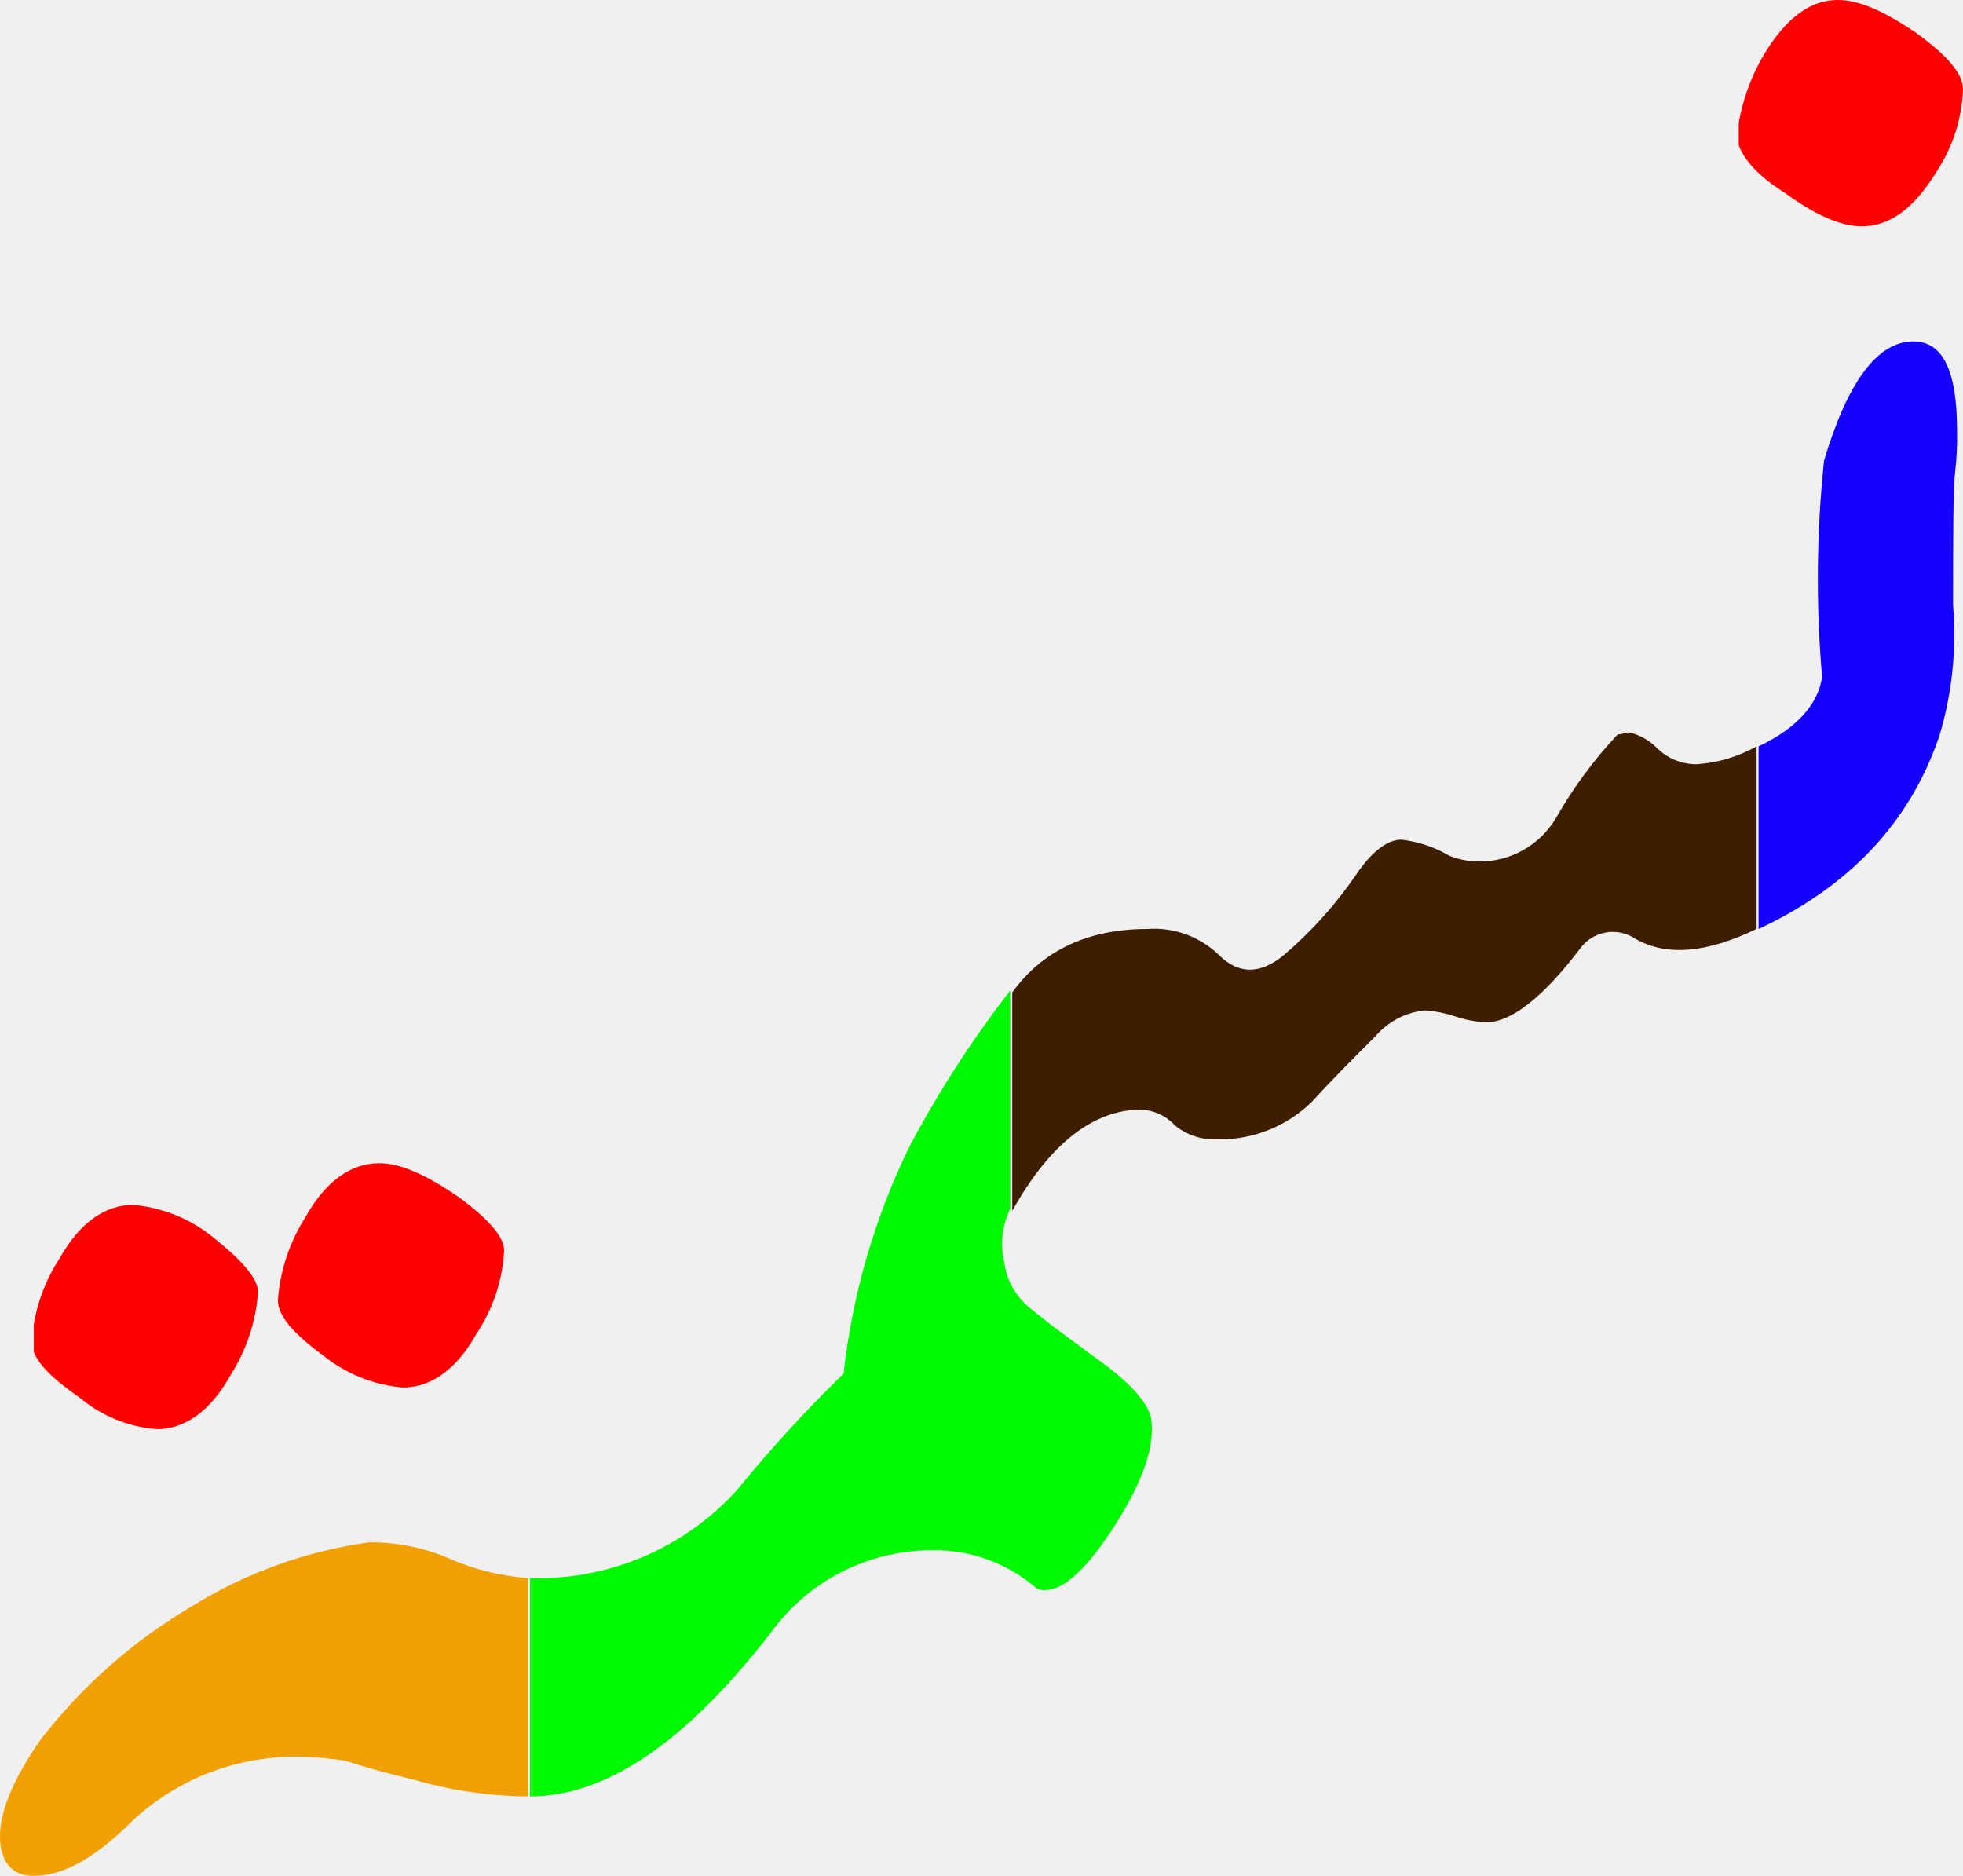
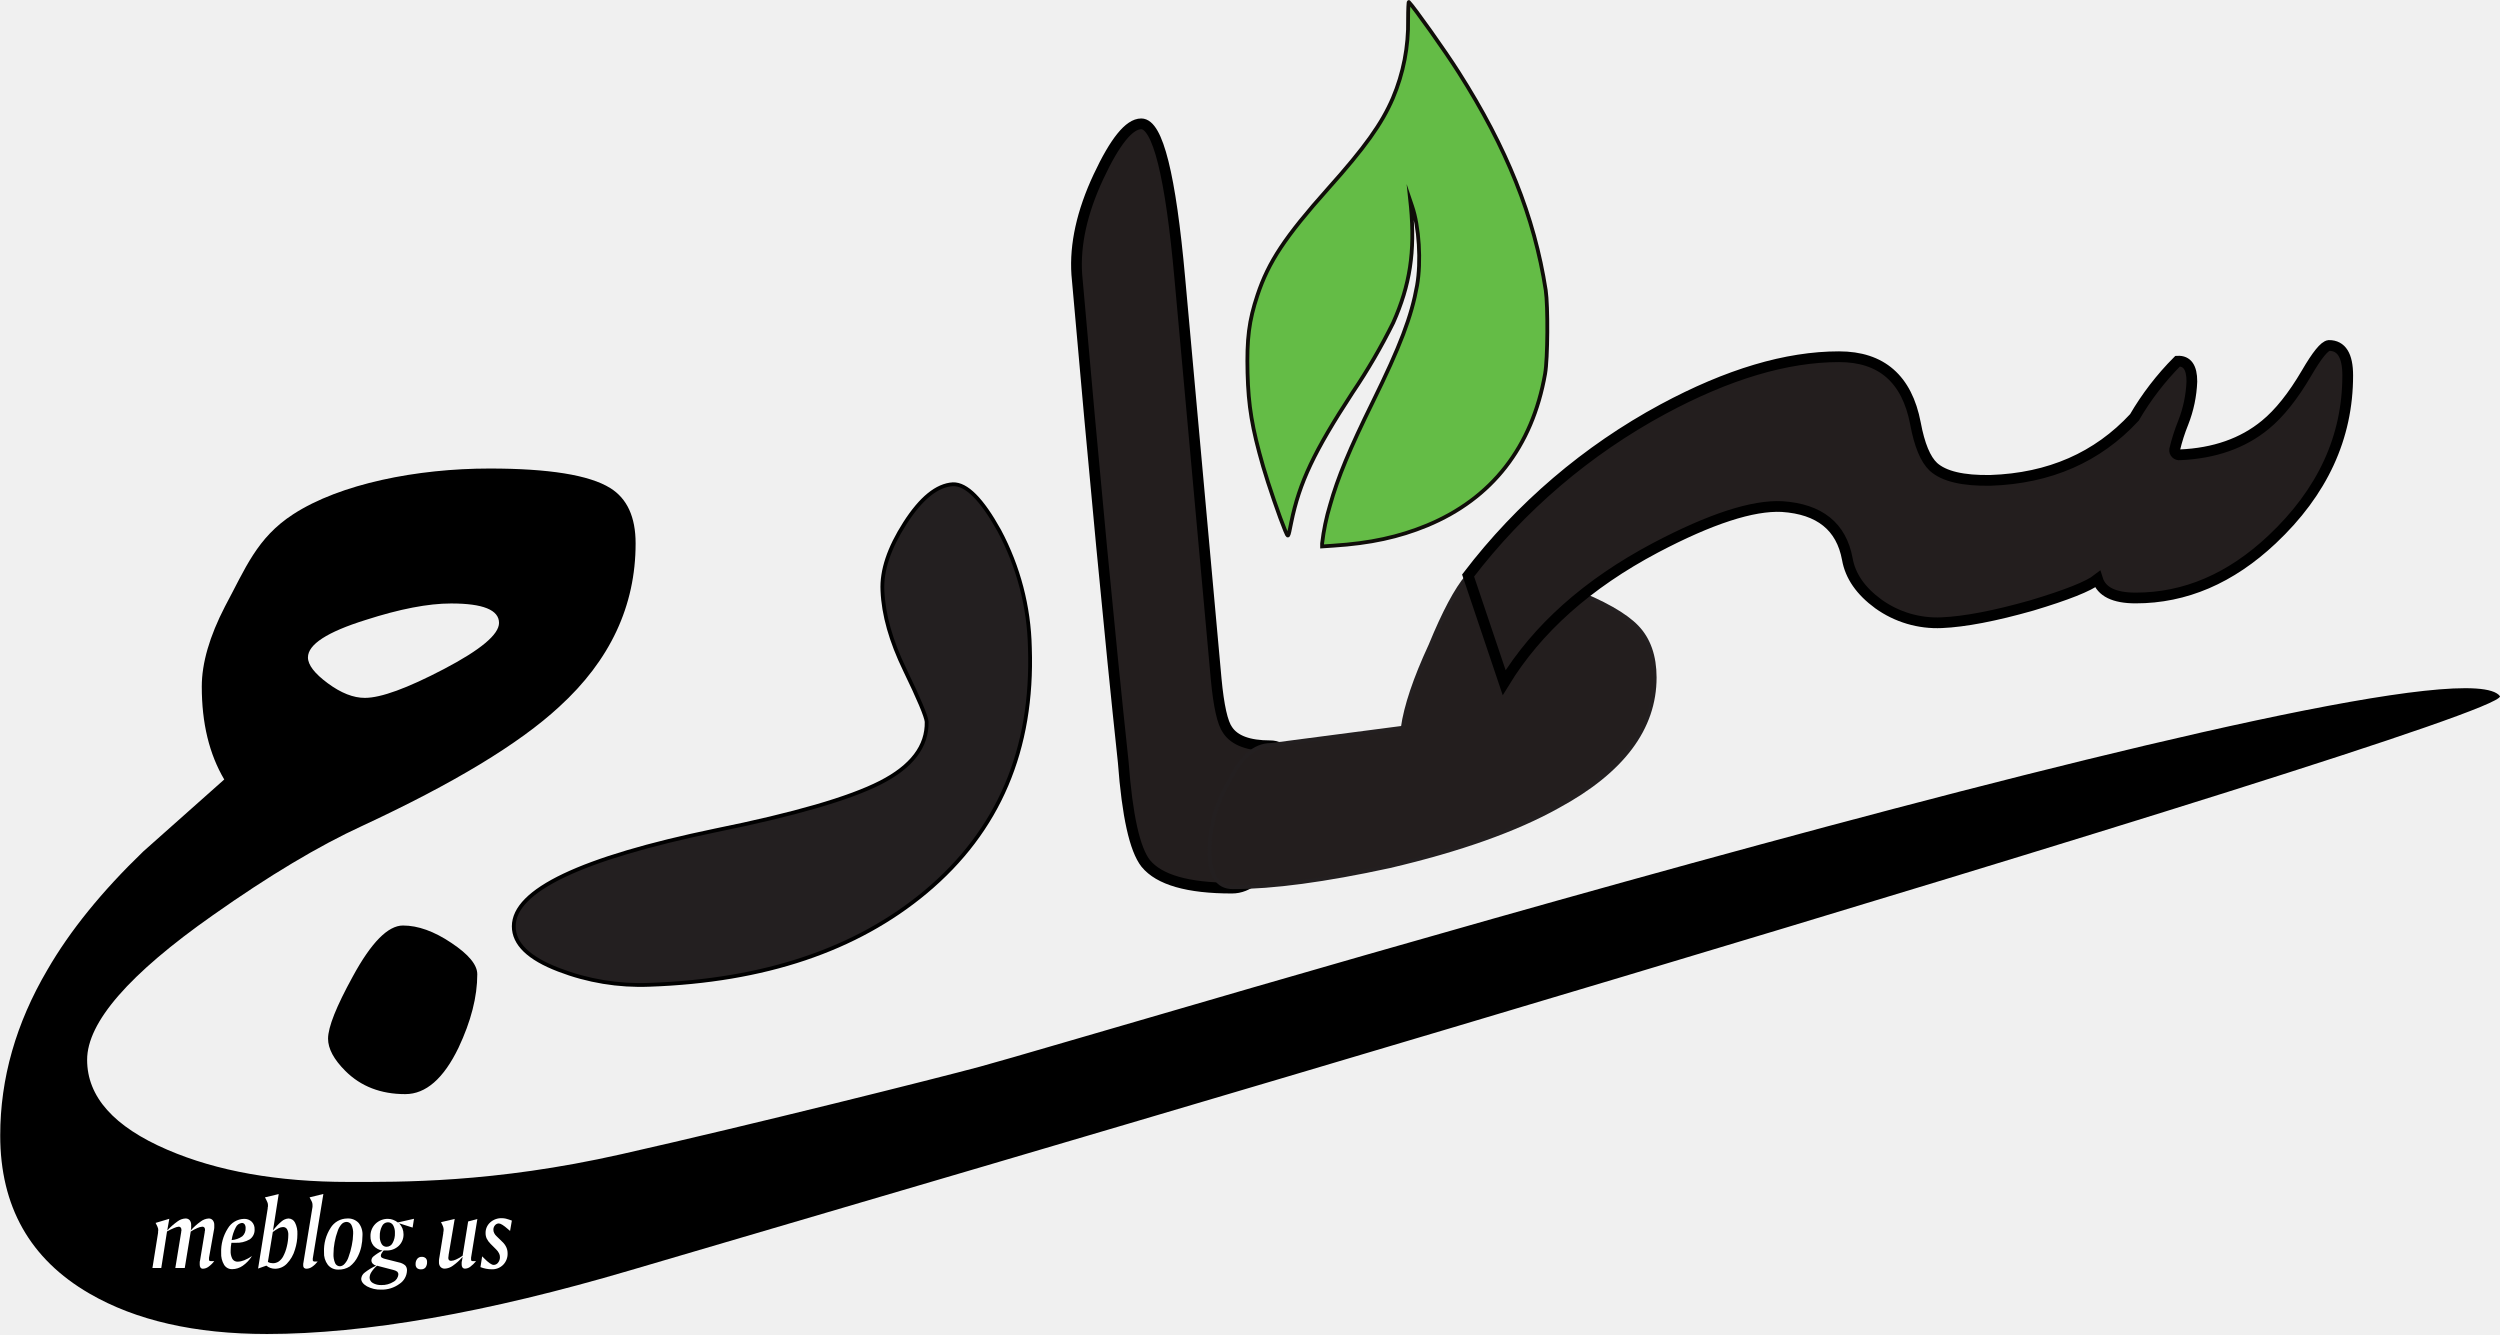
- <svg xmlns="http://www.w3.org/2000/svg" id="Layer_1" data-name="Layer 1" viewBox="0 0 118.68 113.4">
+ <svg xmlns="http://www.w3.org/2000/svg" id="Layer_1" data-name="Layer 1" viewBox="0 0 656.53 350.33" width="656.53" height="350.33">
  <defs>
-     <style>.cls-1{fill:none;}.cls-2{fill:#1400ff;}.cls-3{fill:#3f1e00;}.cls-4{fill:#00f900;}.cls-5{fill:#f0a000;}.cls-6{clip-path:url(#clip-path);}.cls-7{fill:red;}.cls-8{clip-path:url(#clip-path-2);}</style>
-     <clipPath id="clip-path" transform="translate(-407.64 -199.96)">
-       <rect class="cls-1" x="512.76" y="79.84" width="13.56" height="171.84" />
-     </clipPath>
-     <clipPath id="clip-path-2" transform="translate(-407.64 -199.96)">
-       <rect class="cls-1" x="409.68" y="152.56" width="28.44" height="171.84" />
-     </clipPath>
+     <style>.cls-1{fill:#64bc46;stroke:#100d09;}.cls-1,.cls-2,.cls-3,.cls-4{stroke-miterlimit:10;}.cls-2{fill:#231e1e;stroke:#231f20;}.cls-3{fill:none;stroke-width:2.82px;}.cls-3,.cls-4{stroke:#000;}.cls-4{fill:#231f20;}.cls-5{fill:#fff;}</style>
  </defs>
-   <path class="cls-2" d="M525.84,228.52c-.12,1.08-.12,3.72-.12,8.04a21.266,21.266,0,0,1-.84,7.92c-1.8,5.28-5.52,9.12-10.92,11.64V245.08c2.28-1.08,3.6-2.52,3.84-4.2a68.411,68.411,0,0,1,.12-13.08q2.16-7.2,5.4-7.2c1.8,0,2.64,1.8,2.64,5.4a17.724,17.724,0,0,1-.12,2.52" transform="translate(-407.64 -199.96)" />
-   <path class="cls-3" d="M501.72,249.4a26.582,26.582,0,0,1,3.72-5.04c.24,0,.48-.12.72-.12a3.513,3.513,0,0,1,1.68.96,3.351,3.351,0,0,0,2.4.96,8.491,8.491,0,0,0,3.6-1.08v11.04c-3,1.44-5.4,1.68-7.32.6a2.438,2.438,0,0,0-3.36.6c-2.28,3-4.2,4.44-5.64,4.44a6.596,6.596,0,0,1-1.92-.36,7.628,7.628,0,0,0-1.8-.36,4.552,4.552,0,0,0-3,1.56c-1.32,1.32-2.64,2.64-3.84,3.96a7.967,7.967,0,0,1-5.76,2.28,3.766,3.766,0,0,1-2.52-.84,2.958,2.958,0,0,0-2.04-.96c-2.88,0-5.52,2.04-7.8,6.12v-13.2c1.8-2.52,4.56-3.84,8.16-3.84a5.625,5.625,0,0,1,4.32,1.56q1.8,1.8,3.96,0a24.713,24.713,0,0,0,4.32-4.8c.96-1.44,1.92-2.16,2.76-2.16a7.255,7.255,0,0,1,2.88.96,4.815,4.815,0,0,0,1.8.36,5.363,5.363,0,0,0,4.68-2.64" transform="translate(-407.64 -199.96)" />
-   <path class="cls-4" d="M477.24,285.76c.24,1.56-.48,3.72-2.16,6.36s-3.12,3.96-4.2,3.96a.899.899,0,0,1-.6-.12,9.331,9.331,0,0,0-6.24-2.28,12.009,12.009,0,0,0-9.84,5.04c-5.04,6.48-9.84,9.84-14.52,9.84v-13.2a16.218,16.218,0,0,0,12.48-5.28,83.688,83.688,0,0,1,6.48-7.08,41.854,41.854,0,0,1,3.96-13.68,64.853,64.853,0,0,1,6.12-9.48v13.2a4.813,4.813,0,0,0-.36,3.24,4.24,4.24,0,0,0,1.56,2.76c1.44,1.2,3,2.28,4.44,3.36,1.8,1.32,2.76,2.52,2.88,3.36" transform="translate(-407.64 -199.96)" />
-   <path class="cls-5" d="M428.52,306.4a21.424,21.424,0,0,0-2.76-.24A14.459,14.459,0,0,0,415.68,310c-2.28,2.28-4.2,3.36-6,3.36-1.32,0-2.04-.84-2.04-2.4s.84-3.48,2.4-5.76a32.267,32.267,0,0,1,9.24-8.16,27.502,27.502,0,0,1,10.68-3.84,11.972,11.972,0,0,1,4.8.96,14.337,14.337,0,0,0,4.8,1.2v13.2a25.256,25.256,0,0,1-6.72-.96c-1.44-.36-2.88-.72-4.32-1.2" transform="translate(-407.64 -199.96)" />
-   <g class="cls-6">
-     <path class="cls-7" d="M518.76,199.96c1.32,0,2.88.72,4.8,2.04,1.8,1.32,2.76,2.4,2.76,3.36a9.729,9.729,0,0,1-1.56,4.92c-1.32,2.16-2.76,3.36-4.56,3.36-1.32,0-2.88-.72-4.68-2.04-1.92-1.2-2.76-2.4-2.88-3.36a12.399,12.399,0,0,1,1.68-5.04c1.32-2.16,2.76-3.24,4.44-3.24" transform="translate(-407.64 -199.96)" />
-   </g>
-   <g class="cls-8">
-     <path class="cls-7" d="M430.56,270.28c1.32,0,2.88.72,4.8,2.04,1.8,1.32,2.76,2.4,2.76,3.24a10.033,10.033,0,0,1-1.68,5.04c-1.2,2.16-2.76,3.24-4.44,3.24a8.876,8.876,0,0,1-4.8-1.92c-1.8-1.32-2.76-2.4-2.76-3.36a10.811,10.811,0,0,1,1.68-5.04c1.2-2.16,2.76-3.24,4.44-3.24m-14.88,2.52a8.876,8.876,0,0,1,4.8,1.92c1.8,1.44,2.76,2.52,2.76,3.36a10.81,10.81,0,0,1-1.68,5.04c-1.2,2.16-2.76,3.24-4.44,3.24a8.25,8.25,0,0,1-4.68-1.92c-1.92-1.32-2.88-2.4-2.88-3.36a10.408,10.408,0,0,1,1.68-5.04c1.2-2.16,2.76-3.24,4.44-3.24" transform="translate(-407.64 -199.96)" />
-   </g>
+   <path class="cls-1 svg-elem-1" d="M963.24,324.29a50.57,50.57,0,0,1-4,20.64c-2.86,6.66-7.29,12.91-17,23.75-11.3,12.67-15.66,19.25-18.56,28-2.22,6.64-2.83,11.47-2.6,20.45.23,8.67,1.18,14.39,4.09,24.5,1.32,4.6,4.45,13.67,5.77,16.8.85,2,.77,2.17,1.62-2.09,2.13-10.46,6-18.63,16.1-34.1a157.79,157.79,0,0,0,10.66-18.31c4.42-9.88,5.77-18.69,4.66-30.5l-.16-1.53.47,1.39c1.85,5.36,2.41,14.58,1.31,20.83-1.45,8.14-4.45,16-11.61,30.56-6.12,12.44-9.21,19.89-11.24,27.12a57.88,57.88,0,0,0-2.09,10.08v.77l2.94-.2c9.68-.62,17.19-2.25,24.62-5.31,17-7.05,27.61-20.57,31-39.82.71-4,.79-17.75.17-21.94-3-19.39-10.26-37.44-22.85-57.21-3.55-5.61-11.81-17.22-13.1-18.48C963.35,319.52,963.24,321.52,963.24,324.29Z" transform="translate(-593.46 -319.15)" />
+   <path class="cls-2 svg-elem-2" d="M927,515h0q5.72,0,5.71,9.64a39.32,39.32,0,0,1-4.53,18.1q-4.71,9.64-11.21,9.64-17.32,0-22.63-6.49-4.33-5.52-5.9-26.57-5.31-49.59-12.2-128.1-.79-11.81,5.7-25.68t11.22-13.87q6.49,0,10.13,40.54t9.55,105.27q1,10.63,3,13.38Q918.58,515,927,515Z" transform="translate(-593.46 -319.15)" />
+   <path class="cls-3 svg-elem-3" d="M927,515h0q5.72,0,5.71,9.64a39.32,39.32,0,0,1-4.53,18.1q-4.71,9.64-11.21,9.64-17.32,0-22.63-6.49-4.33-5.52-5.9-26.57-5.31-49.59-12.2-128.1-.79-11.81,5.7-25.68t11.22-13.87q6.49,0,10.13,40.54t9.55,105.27q1,10.63,3,13.38Q918.58,515,927,515Z" transform="translate(-593.46 -319.15)" />
+   <path d="M1028,497.05h0q0,20.07-25.38,33.84-16.53,9.25-44.28,15.74-25.38,5.52-41.12,5.51-6.11,0-6.11-9.64A34.75,34.75,0,0,1,916,524.79q4.71-10,11.21-10l34.63-4.53q1.18-8.46,7.28-21.64,5.33-13,9.65-18.11l27.35,3.55q12.58,4.91,17.22,9.74T1028,497.05Z" transform="translate(-593.46 -319.15)" class="svg-elem-4" />
+   <path class="cls-2 svg-elem-5" d="M1028,497.05h0q0,20.07-25.38,33.84-16.53,9.25-44.28,15.74-25.38,5.52-41.12,5.51-6.11,0-6.11-9.64A34.75,34.75,0,0,1,916,524.79q4.71-10,11.21-10l34.63-4.53q1.18-8.46,7.28-21.64,5.33-13,9.65-18.11l27.35,3.55q12.58,4.91,17.22,9.74T1028,497.05Z" transform="translate(-593.46 -319.15)" />
+   <path class="cls-2 svg-elem-6" d="M1210,417.75h0q0,24.39-19.88,43.09-16.32,15.35-35.81,15.35-8.46,0-10-4.92-3.52,2.76-17.31,6.89-14.57,4.13-23.61,4.52a26.44,26.44,0,0,1-16.63-4.92q-7-5.11-8.17-11.8-2.35-12.79-17.12-13.78-11.61-.58-33.25,10.82-26.76,14.17-39.75,35.42L979,470.29a160,160,0,0,1,51.17-43.69q25.57-13.77,46.24-13.77,16.72,0,20.07,17.51,1.57,8.46,4.72,11.41,4.14,3.74,15,3.55,23.22-.8,37.78-16.53A73.13,73.13,0,0,1,1165.33,414q3.74-.19,3.74,5.31a32.84,32.84,0,0,1-2.26,10.82,48,48,0,0,0-2.26,7.09,1.21,1.21,0,0,0,1.37,1.37q13.59-.59,22.43-7.87,5.52-4.51,10.83-13.57,4.13-7.1,5.9-7.28Q1210,409.88,1210,417.75Z" transform="translate(-593.46 -319.15)" />
+   <path class="cls-3 svg-elem-7" d="M1210,417.75h0q0,24.39-19.88,43.09-16.32,15.35-35.81,15.35-8.46,0-10-4.92-3.52,2.76-17.31,6.89-14.57,4.13-23.61,4.52a26.44,26.44,0,0,1-16.63-4.92q-7-5.11-8.17-11.8-2.35-12.79-17.12-13.78-11.61-.58-33.25,10.82-26.76,14.17-39.75,35.42L979,470.29a160,160,0,0,1,51.17-43.69q25.57-13.77,46.24-13.77,16.72,0,20.07,17.51,1.57,8.46,4.72,11.41,4.14,3.74,15,3.55,23.22-.8,37.78-16.53A73.13,73.13,0,0,1,1165.33,414q3.74-.19,3.74,5.31a32.84,32.84,0,0,1-2.26,10.82,48,48,0,0,0-2.26,7.09,1.21,1.21,0,0,0,1.37,1.37q13.59-.59,22.43-7.87,5.52-4.51,10.83-13.57,4.13-7.1,5.9-7.28Q1210,409.88,1210,417.75Z" transform="translate(-593.46 -319.15)" />
+   <path class="cls-4 svg-elem-8" d="M863.92,489.22h0q1.38,40.14-27.35,64.15Q809.23,576.2,764,577.77a59.42,59.42,0,0,1-23.81-3.94q-11.8-4.51-11.81-11.41,0-14.17,52.93-25.19,31.1-6.3,43.4-12.59t12.1-15.94q-.19-2.18-5.71-13.58t-5.9-20.86q-.4-7.87,5.9-17.71t12.59-10.23q5.33-.19,12.2,12.2A68.28,68.28,0,0,1,863.92,489.22Z" transform="translate(-593.46 -319.15)" />
+   <path d="M724.51,482.74h0q0-5.12-12.6-5.11-9,0-22.43,4.33-15.15,4.73-15.15,9.84,0,2.94,5.22,6.79t9.74,3.83q6.29,0,20.75-7.57T724.51,482.74ZM718.8,575h0q0,8.85-4.92,19.28-5.89,12.2-14,12.2-9.64,0-15.74-6.1-4.53-4.53-4.53-8.46,0-4.53,6.5-16.34,7.27-13.38,13.18-13.38T712,566.77Q718.81,571.3,718.8,575ZM1250,502c0,7.35-452.07,139.2-491,150.74q-56.67,16.72-95.43,16.73-28.34,0-46.64-10.63-23.42-13.58-23.41-41.52,0-22.43,12.39-43.49,8.86-15.35,25.19-31.09l21.25-18.89q-5.91-10-5.9-24.4,0-9.24,6.1-21.05c5.38-10,8.34-18,17.92-24.21,12.33-8,32.52-12,51.54-12q23.41,0,31.68,5.11,6.69,4.14,6.69,14.56,0,24.6-20.07,42.9-15.75,14.57-51.75,31.29-17.13,7.88-39.16,23.42-33.06,23.22-33.06,38,0,14.55,21.05,23.61Q657,629.54,685,629.54c13.51,0,37.89.34,71.62-7.28,34.32-7.75,83.12-20,94.22-23C877.43,592.16,1236.63,483.48,1250,502Z" transform="translate(-593.46 -319.15)" class="svg-elem-9" />
+   <path class="cls-5 svg-elem-10" d="M637.92,639.22l-.54,3.06a17.4,17.4,0,0,1,2.75-2.41,3.73,3.73,0,0,1,2-.73,1.41,1.41,0,0,1,1.15.45,2,2,0,0,1,.38,1.36,3.52,3.52,0,0,1,0,.56q0,.36-.12.78a15.51,15.51,0,0,1,2.64-2.37,3.85,3.85,0,0,1,2.09-.78,1.34,1.34,0,0,1,1.07.47,1.88,1.88,0,0,1,.39,1.26c0,.22,0,.44,0,.68s-.06.48-.11.73l-1.27,7.18s0,.13,0,.24a1.61,1.61,0,0,0,0,.25.35.35,0,0,0,.12.31,1.42,1.42,0,0,0,.62.08h.63a7,7,0,0,1-1.53,1.49,2.53,2.53,0,0,1-1.42.5.77.77,0,0,1-.64-.27,1.34,1.34,0,0,1-.22-.82,4.71,4.71,0,0,1,0-.48c0-.19,0-.4.09-.62l1.23-7.45c0-.17,0-.29.07-.38a1.85,1.85,0,0,0,0-.23.87.87,0,0,0-.18-.58.66.66,0,0,0-.51-.21,3.73,3.73,0,0,0-1.28.34,12.36,12.36,0,0,0-1.78.94l-1.57,9.58H639.5l1.55-9.47c0-.13,0-.25.05-.35s0-.17,0-.23a.85.85,0,0,0-.19-.59.61.61,0,0,0-.51-.22,3.84,3.84,0,0,0-1.2.34,15.27,15.27,0,0,0-1.88.92l-1.51,9.6h-2.32l1.48-9.24c0-.06,0-.15,0-.29a1.89,1.89,0,0,0,0-.88,3.89,3.89,0,0,0-.22-.59l-.43-.85Z" transform="translate(-593.46 -319.15)" />
+   <path class="cls-5 svg-elem-11" d="M659.63,649a8.77,8.77,0,0,1-2.44,2.57,4.94,4.94,0,0,1-2.75.88,2.41,2.41,0,0,1-2.12-1.13,5.55,5.55,0,0,1-.78-3.16,11.12,11.12,0,0,1,1.73-6.38,5.08,5.08,0,0,1,4.3-2.54,2.76,2.76,0,0,1,2,.75,2.65,2.65,0,0,1,.75,2,3,3,0,0,1-1.29,2.64,6.73,6.73,0,0,1-3.8.89h-1c-.06.37-.11.72-.15,1.06s-.05.66-.05,1a4.09,4.09,0,0,0,.46,2.18,1.54,1.54,0,0,0,1.39.72,5,5,0,0,0,1.72-.37A10.23,10.23,0,0,0,659.63,649Zm-5.33-4.19a5.49,5.49,0,0,0,2.8-1,2.68,2.68,0,0,0,.86-2.15,1.62,1.62,0,0,0-.26-1,.87.87,0,0,0-.72-.35,2,2,0,0,0-1.6,1.16A10.12,10.12,0,0,0,654.3,644.77Z" transform="translate(-593.46 -319.15)" />
+   <path class="cls-5 svg-elem-12" d="M666.65,632.73l-1.5,9.57a13.8,13.8,0,0,1,2.26-2.4,3.06,3.06,0,0,1,1.81-.76,1.93,1.93,0,0,1,1.72,1.1,6.08,6.08,0,0,1,.62,3,13,13,0,0,1-.16,2.07,13.94,13.94,0,0,1-.48,2,8.76,8.76,0,0,1-2.14,3.71,4.3,4.3,0,0,1-3.06,1.32,3.81,3.81,0,0,1-1.22-.2,3.52,3.52,0,0,1-1.09-.62l-2.17.77,2.52-15.76c0-.19,0-.37.07-.54a3.47,3.47,0,0,0,0-.43,2,2,0,0,0-.15-.68,12,12,0,0,0-.64-1.29Zm-2.84,17.82a2.53,2.53,0,0,0,.64.26,3.08,3.08,0,0,0,.68.08,2.72,2.72,0,0,0,1.5-.44,3.85,3.85,0,0,0,1.16-1.29,10.39,10.39,0,0,0,1-2.68,12.68,12.68,0,0,0,.38-3,2.78,2.78,0,0,0-.36-1.57,1.19,1.19,0,0,0-1.07-.52,2.61,2.61,0,0,0-1.1.3,11.07,11.07,0,0,0-1.54,1Z" transform="translate(-593.46 -319.15)" />
+   <path class="cls-5 svg-elem-13" d="M678.38,632.7l-2.78,16.94c0,.15,0,.25,0,.31a1,1,0,0,0,0,.16.27.27,0,0,0,.15.25.7.7,0,0,0,.39.09h.74a6.57,6.57,0,0,1-1.48,1.4,2.65,2.65,0,0,1-1.42.48.94.94,0,0,1-.67-.21.82.82,0,0,1-.22-.63,1.9,1.9,0,0,1,0-.31c0-.13,0-.27.05-.43l2.31-14.18a2.94,2.94,0,0,0,.08-.49,3.37,3.37,0,0,0,0-.44,2.17,2.17,0,0,0-.07-.59,1.84,1.84,0,0,0-.21-.51l-.49-.95Z" transform="translate(-593.46 -319.15)" />
+   <path class="cls-5 svg-elem-14" d="M684.65,639.14a3.76,3.76,0,0,1,3,1.18,4.87,4.87,0,0,1,1,3.35,13.78,13.78,0,0,1-.31,2.87,10.71,10.71,0,0,1-.87,2.49,7.35,7.35,0,0,1-2.18,2.72,5.21,5.21,0,0,1-3,.81,3.37,3.37,0,0,1-2.74-1.26,5.05,5.05,0,0,1-1-3.32,10.88,10.88,0,0,1,1.72-6.36A5.17,5.17,0,0,1,684.65,639.14Zm1.55,4a4.77,4.77,0,0,0-.45-2.31,1.44,1.44,0,0,0-1.31-.79,1.82,1.82,0,0,0-1.29.61,4.91,4.91,0,0,0-1,1.75,16.67,16.67,0,0,0-.82,3,16.31,16.31,0,0,0-.29,3,5.49,5.49,0,0,0,.43,2.48,1.39,1.39,0,0,0,1.29.81A1.8,1.8,0,0,0,684,651a4.79,4.79,0,0,0,1-1.77,19.33,19.33,0,0,0,.84-3A16.1,16.1,0,0,0,686.2,643.15Z" transform="translate(-593.46 -319.15)" />
+   <path class="cls-5 svg-elem-15" d="M702.18,639.22l-.36,2.31-3.54-1.13a4.48,4.48,0,0,1,.87,1.36,4.23,4.23,0,0,1,.28,1.52,4.07,4.07,0,0,1-1.26,3.05,4.46,4.46,0,0,1-3.23,1.21h-.29l-.44,0a4.92,4.92,0,0,0-.55.77,1.28,1.28,0,0,0-.19.59.61.61,0,0,0,.25.52,3.44,3.44,0,0,0,1.08.39l3.36.85a3.69,3.69,0,0,1,1.7.78,1.83,1.83,0,0,1,.48,1.36,4.35,4.35,0,0,1-2,3.53,7.74,7.74,0,0,1-4.81,1.49,7.39,7.39,0,0,1-3.7-.86c-1-.58-1.51-1.25-1.51-2a2.23,2.23,0,0,1,.91-1.61,14.51,14.51,0,0,1,3-1.82,2,2,0,0,1-.92-.56,1.28,1.28,0,0,1-.31-.84,1.41,1.41,0,0,1,.49-1,13.25,13.25,0,0,1,2.43-1.57,3.83,3.83,0,0,1-2.34-1.25,3.72,3.72,0,0,1-.83-2.49,4.45,4.45,0,0,1,1.31-3.28,4.57,4.57,0,0,1,3.34-1.3,3.62,3.62,0,0,1,1.28.24,4.94,4.94,0,0,1,1.26.7Zm-9.71,12.32a7.29,7.29,0,0,0-1.45,1.64,2.83,2.83,0,0,0-.5,1.46,1.63,1.63,0,0,0,.84,1.44,4.19,4.19,0,0,0,2.29.54,5.63,5.63,0,0,0,3.13-.85,2.39,2.39,0,0,0,1.29-1.95,1,1,0,0,0-.29-.72,2.93,2.93,0,0,0-1.08-.46Zm2.8-11.4a1.71,1.71,0,0,0-1.48,1,5.25,5.25,0,0,0-.59,2.63,3.77,3.77,0,0,0,.48,2.07,1.47,1.47,0,0,0,1.31.73,1.77,1.77,0,0,0,1.58-1,4.94,4.94,0,0,0,.6-2.61,3.78,3.78,0,0,0-.51-2.12A1.58,1.58,0,0,0,695.27,640.14Z" transform="translate(-593.46 -319.15)" />
+   <path class="cls-5 svg-elem-16" d="M704.18,649.21a1.5,1.5,0,0,1,1.07.35,1.29,1.29,0,0,1,.36,1,2.29,2.29,0,0,1-.4,1.44,1.43,1.43,0,0,1-1.18.49,1.51,1.51,0,0,1-1.07-.33,1.35,1.35,0,0,1-.36-1,2.16,2.16,0,0,1,.42-1.41A1.43,1.43,0,0,1,704.18,649.21Z" transform="translate(-593.46 -319.15)" />
+   <path class="cls-5 svg-elem-17" d="M712.87,639.25l-1.6,9.47a.37.37,0,0,1,0,.08,3.8,3.8,0,0,0-.08.68.82.82,0,0,0,.18.59.77.77,0,0,0,.57.19,3.34,3.34,0,0,0,1.27-.34,10.35,10.35,0,0,0,1.74-1l1.45-9,2.42-.65-1.65,10.16a2.08,2.08,0,0,0,0,.23q0,.1,0,.24a.47.47,0,0,0,.11.36.93.93,0,0,0,.47.08h.73a8.44,8.44,0,0,1-1.55,1.5,2.42,2.42,0,0,1-1.33.47.82.82,0,0,1-.67-.28,1.23,1.23,0,0,1-.23-.82,3.25,3.25,0,0,1,0-.42c0-.16,0-.32.07-.5l.19-1.07a14.65,14.65,0,0,1-2.6,2.34,3.87,3.87,0,0,1-2.07.75,1.48,1.48,0,0,1-1.14-.44,1.73,1.73,0,0,1-.41-1.23c0-.14,0-.3,0-.51s.07-.49.13-.89l1-6.22a1.52,1.52,0,0,0,0-.19,3.61,3.61,0,0,0,.1-.78,2.61,2.61,0,0,0-.17-.83,7.62,7.62,0,0,0-.53-1.11Z" transform="translate(-593.46 -319.15)" />
+   <path class="cls-5 svg-elem-18" d="M727.88,639.69l-.47,2.72-.56-.48c-1.13-1-1.93-1.49-2.4-1.49a1.32,1.32,0,0,0-1,.48,1.72,1.72,0,0,0-.42,1.18,1.92,1.92,0,0,0,.21.87,2.54,2.54,0,0,0,.61.81l1.58,1.54a4.51,4.51,0,0,1,1,1.39,3.77,3.77,0,0,1,.33,1.59,4.09,4.09,0,0,1-1.16,3,4,4,0,0,1-3,1.18,7.61,7.61,0,0,1-1.52-.15,8,8,0,0,1-1.45-.42l.45-2.83.51.51c1.13,1.16,2,1.74,2.5,1.74a1.45,1.45,0,0,0,1.18-.6,2.23,2.23,0,0,0,.48-1.46,2,2,0,0,0-.25-1,3.65,3.65,0,0,0-.74-1l-1.48-1.48a5.21,5.21,0,0,1-1-1.37,3.36,3.36,0,0,1-.3-1.43,3.65,3.65,0,0,1,1.2-2.81,4.37,4.37,0,0,1,3.12-1.12,5,5,0,0,1,1,.12A16.23,16.23,0,0,1,727.88,639.69Z" transform="translate(-593.46 -319.15)" />
</svg>
